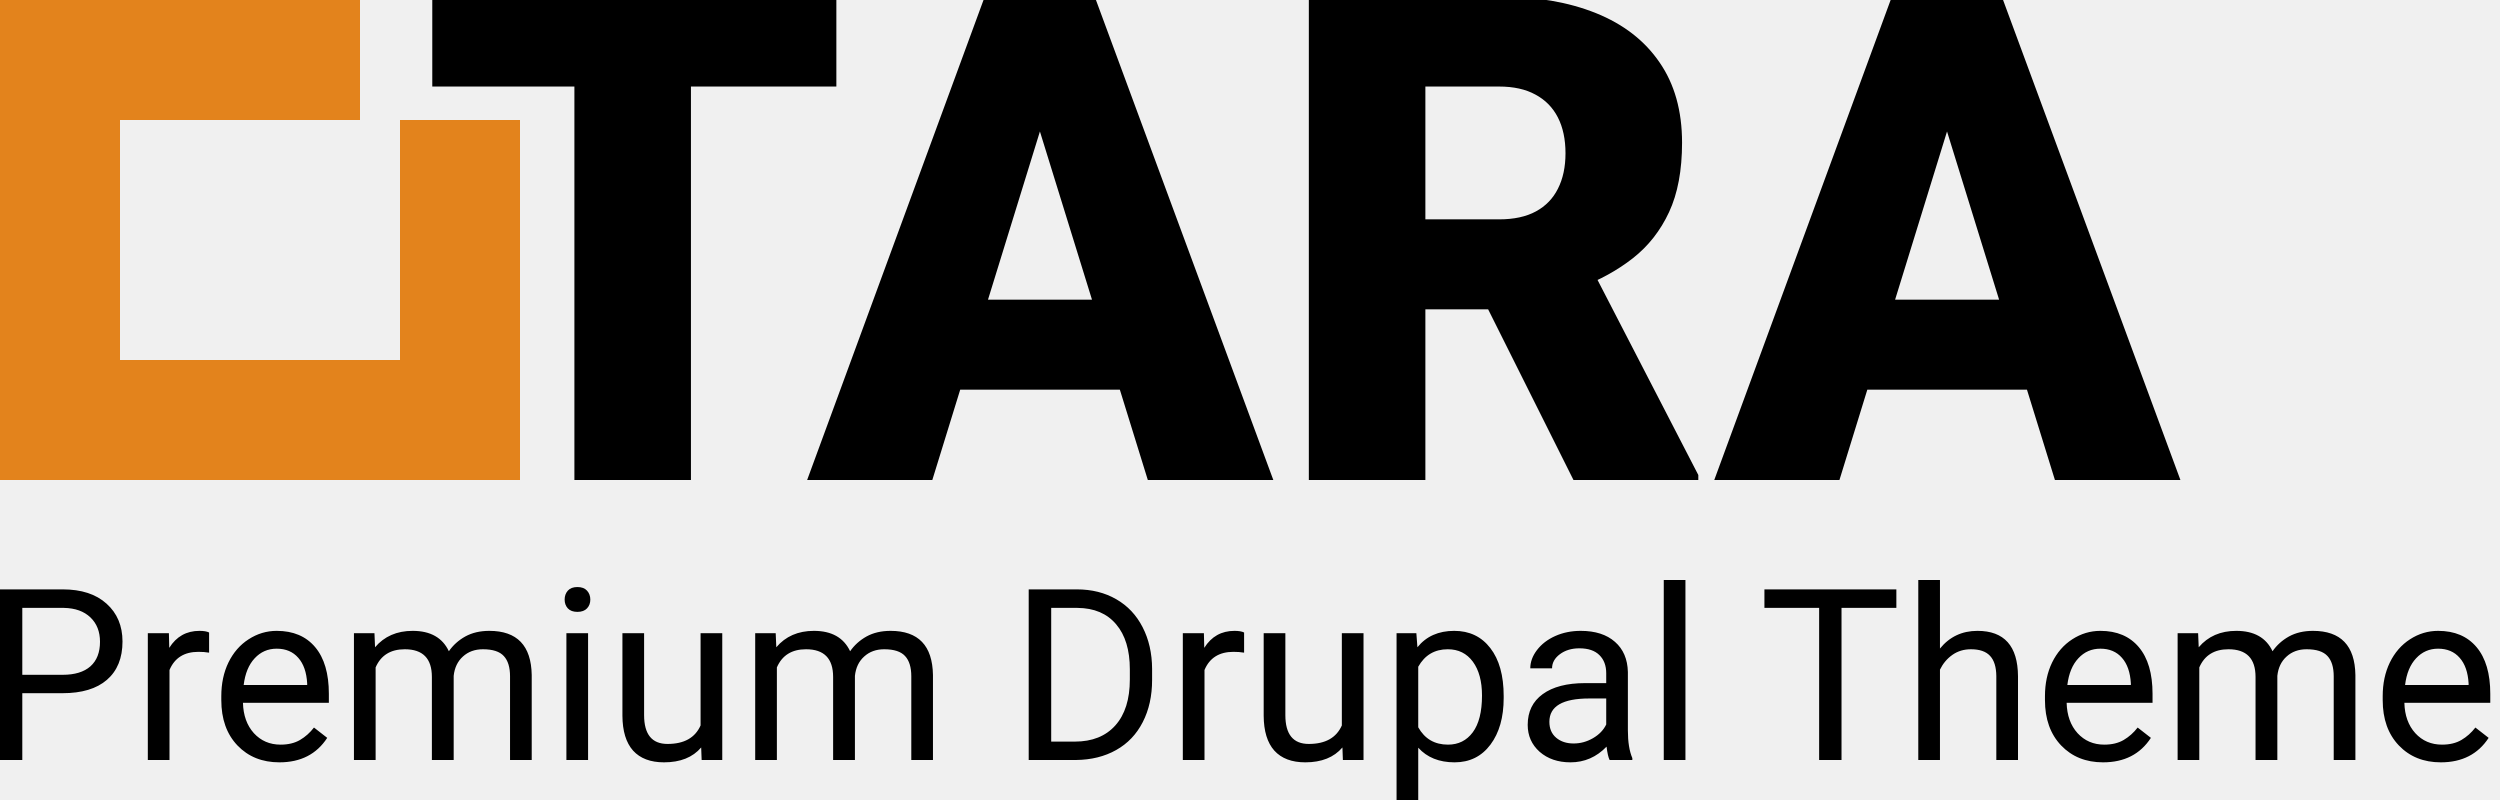
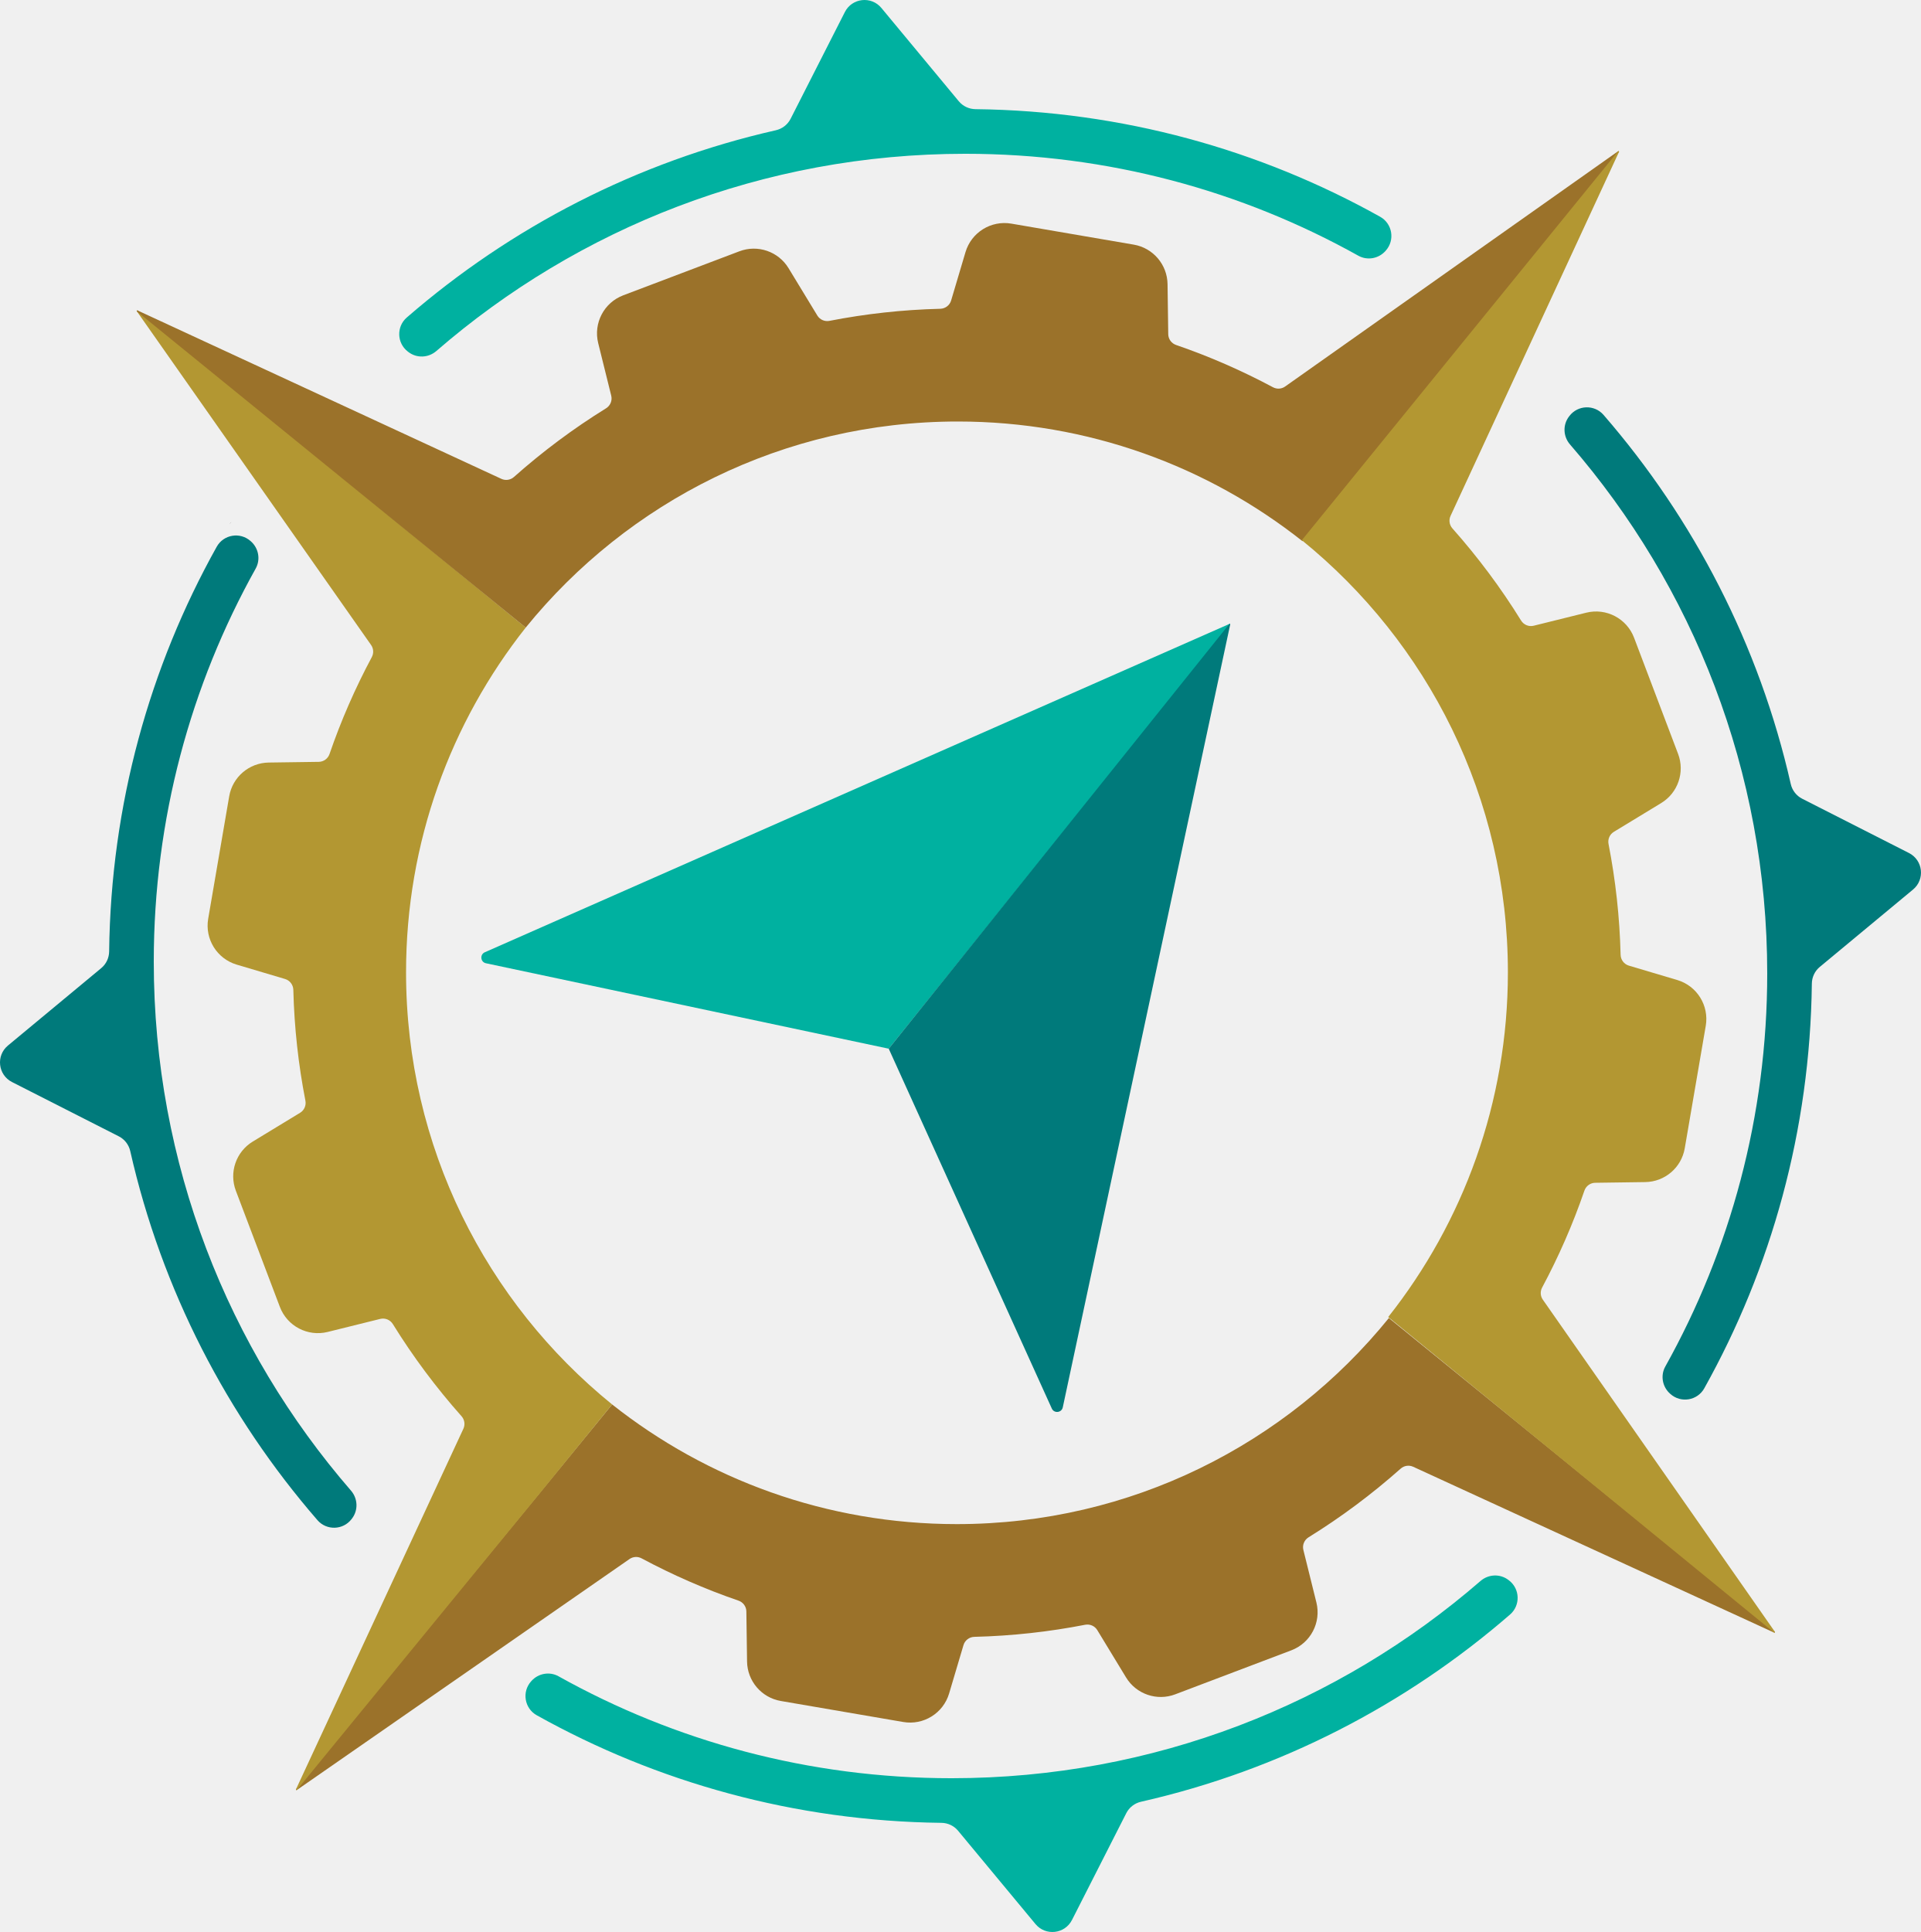
- <svg xmlns="http://www.w3.org/2000/svg" width="125" height="40" viewBox="0 0 125 40" fill="none">
-   <g clip-path="url(#clip0_1_2)">
-     <line x1="6" y1="3" x2="18" y2="3" stroke="#E3831C" stroke-width="6" />
-     <line x1="6" y1="21" x2="26" y2="21" stroke="#E3831C" stroke-width="6" />
-     <line x1="3" y1="24" x2="3" stroke="#E3831C" stroke-width="6" />
-     <line x1="23" y1="18" x2="23" y2="6" stroke="#E3831C" stroke-width="6" />
-     <path d="M34.547 -0.172V24H28.72V-0.172H34.547ZM41.818 -0.172V4.327H21.614V-0.172H41.818ZM52.51 4.908L46.616 24H40.357L49.239 -0.172H53.207L52.51 4.908ZM57.391 24L51.48 4.908L50.717 -0.172H54.734L63.666 24H57.391ZM57.158 14.985V19.484H44.757V14.985H57.158ZM65.442 -0.172H74.955C76.814 -0.172 78.43 0.105 79.803 0.658C81.175 1.212 82.232 2.031 82.974 3.115C83.726 4.2 84.103 5.539 84.103 7.133C84.103 8.516 83.887 9.673 83.455 10.602C83.023 11.532 82.42 12.301 81.645 12.91C80.882 13.508 79.991 14 78.973 14.388L77.064 15.467H69.078L69.045 10.968H74.955C75.697 10.968 76.311 10.835 76.798 10.569C77.285 10.304 77.65 9.927 77.894 9.44C78.148 8.942 78.275 8.35 78.275 7.664C78.275 6.967 78.148 6.369 77.894 5.871C77.639 5.373 77.263 4.991 76.765 4.726C76.278 4.46 75.674 4.327 74.955 4.327H71.269V24H65.442V-0.172ZM78.674 24L73.328 13.309L79.504 13.275L84.916 23.751V24H78.674ZM97.865 4.908L91.972 24H85.713L94.595 -0.172H98.562L97.865 4.908ZM102.746 24L96.836 4.908L96.072 -0.172H100.09L109.021 24H102.746ZM102.514 14.985V19.484H90.112V14.985H102.514Z" fill="black" />
-     <path d="M1.115 34.66V38H-0.01V29.469H3.137C4.07 29.469 4.801 29.707 5.328 30.184C5.859 30.66 6.125 31.291 6.125 32.076C6.125 32.904 5.865 33.543 5.346 33.992C4.83 34.438 4.09 34.66 3.125 34.66H1.115ZM1.115 33.74H3.137C3.738 33.74 4.199 33.6 4.52 33.318C4.84 33.033 5 32.623 5 32.088C5 31.58 4.84 31.174 4.52 30.869C4.199 30.564 3.76 30.406 3.201 30.395H1.115V33.74ZM10.455 32.633C10.291 32.605 10.113 32.592 9.922 32.592C9.211 32.592 8.729 32.895 8.475 33.5V38H7.391V31.66H8.445L8.463 32.393C8.818 31.826 9.322 31.543 9.975 31.543C10.185 31.543 10.346 31.57 10.455 31.625V32.633ZM13.971 38.117C13.111 38.117 12.412 37.836 11.873 37.273C11.334 36.707 11.065 35.951 11.065 35.006V34.807C11.065 34.178 11.184 33.617 11.422 33.125C11.664 32.629 12 32.242 12.43 31.965C12.863 31.684 13.332 31.543 13.836 31.543C14.66 31.543 15.301 31.814 15.758 32.357C16.215 32.9 16.443 33.678 16.443 34.69V35.141H12.148C12.164 35.766 12.346 36.272 12.693 36.658C13.045 37.041 13.49 37.232 14.029 37.232C14.412 37.232 14.736 37.154 15.002 36.998C15.268 36.842 15.5 36.635 15.699 36.377L16.361 36.893C15.83 37.709 15.033 38.117 13.971 38.117ZM13.836 32.434C13.398 32.434 13.031 32.594 12.734 32.914C12.438 33.23 12.254 33.676 12.184 34.25H15.359V34.168C15.328 33.617 15.18 33.191 14.914 32.891C14.648 32.586 14.289 32.434 13.836 32.434ZM18.723 31.66L18.752 32.363C19.217 31.816 19.844 31.543 20.633 31.543C21.52 31.543 22.123 31.883 22.443 32.562C22.654 32.258 22.928 32.012 23.264 31.824C23.604 31.637 24.004 31.543 24.465 31.543C25.855 31.543 26.562 32.279 26.586 33.752V38H25.502V33.816C25.502 33.363 25.398 33.025 25.191 32.803C24.984 32.576 24.637 32.463 24.148 32.463C23.746 32.463 23.412 32.584 23.146 32.826C22.881 33.065 22.727 33.387 22.684 33.793V38H21.594V33.846C21.594 32.924 21.143 32.463 20.24 32.463C19.529 32.463 19.043 32.766 18.781 33.371V38H17.697V31.66H18.723ZM29.404 38H28.32V31.66H29.404V38ZM28.232 29.979C28.232 29.803 28.285 29.654 28.391 29.533C28.5 29.412 28.66 29.352 28.871 29.352C29.082 29.352 29.242 29.412 29.352 29.533C29.461 29.654 29.516 29.803 29.516 29.979C29.516 30.154 29.461 30.301 29.352 30.418C29.242 30.535 29.082 30.594 28.871 30.594C28.66 30.594 28.5 30.535 28.391 30.418C28.285 30.301 28.232 30.154 28.232 29.979ZM35.059 37.373C34.637 37.869 34.018 38.117 33.201 38.117C32.525 38.117 32.01 37.922 31.654 37.531C31.303 37.137 31.125 36.555 31.121 35.785V31.66H32.205V35.756C32.205 36.717 32.596 37.197 33.377 37.197C34.205 37.197 34.756 36.889 35.029 36.272V31.66H36.113V38H35.082L35.059 37.373ZM38.785 31.66L38.815 32.363C39.279 31.816 39.906 31.543 40.695 31.543C41.582 31.543 42.185 31.883 42.506 32.562C42.717 32.258 42.99 32.012 43.326 31.824C43.666 31.637 44.066 31.543 44.527 31.543C45.918 31.543 46.625 32.279 46.648 33.752V38H45.565V33.816C45.565 33.363 45.461 33.025 45.254 32.803C45.047 32.576 44.699 32.463 44.211 32.463C43.809 32.463 43.475 32.584 43.209 32.826C42.943 33.065 42.789 33.387 42.746 33.793V38H41.656V33.846C41.656 32.924 41.205 32.463 40.303 32.463C39.592 32.463 39.105 32.766 38.844 33.371V38H37.76V31.66H38.785ZM51.435 38V29.469H53.844C54.586 29.469 55.242 29.633 55.812 29.961C56.383 30.289 56.822 30.756 57.131 31.361C57.443 31.967 57.602 32.662 57.605 33.447V33.992C57.605 34.797 57.449 35.502 57.137 36.107C56.828 36.713 56.385 37.178 55.807 37.502C55.232 37.826 54.562 37.992 53.797 38H51.435ZM52.56 30.395V37.08H53.744C54.611 37.08 55.285 36.81 55.766 36.272C56.25 35.732 56.492 34.965 56.492 33.969V33.471C56.492 32.502 56.264 31.75 55.807 31.215C55.353 30.676 54.709 30.402 53.873 30.395H52.56ZM62.205 32.633C62.041 32.605 61.863 32.592 61.672 32.592C60.961 32.592 60.478 32.895 60.225 33.5V38H59.141V31.66H60.195L60.213 32.393C60.568 31.826 61.072 31.543 61.725 31.543C61.935 31.543 62.096 31.57 62.205 31.625V32.633ZM67.121 37.373C66.699 37.869 66.08 38.117 65.264 38.117C64.588 38.117 64.072 37.922 63.717 37.531C63.365 37.137 63.188 36.555 63.184 35.785V31.66H64.268V35.756C64.268 36.717 64.658 37.197 65.439 37.197C66.268 37.197 66.818 36.889 67.092 36.272V31.66H68.176V38H67.144L67.121 37.373ZM75.184 34.9C75.184 35.865 74.963 36.643 74.522 37.232C74.08 37.822 73.482 38.117 72.728 38.117C71.959 38.117 71.353 37.873 70.912 37.385V40.438H69.828V31.66H70.818L70.871 32.363C71.312 31.816 71.926 31.543 72.711 31.543C73.473 31.543 74.074 31.83 74.516 32.404C74.961 32.978 75.184 33.777 75.184 34.801V34.9ZM74.1 34.777C74.1 34.062 73.947 33.498 73.643 33.084C73.338 32.67 72.92 32.463 72.389 32.463C71.732 32.463 71.24 32.754 70.912 33.336V36.365C71.236 36.943 71.732 37.232 72.4 37.232C72.92 37.232 73.332 37.027 73.637 36.617C73.945 36.203 74.1 35.59 74.1 34.777ZM80.481 38C80.418 37.875 80.367 37.652 80.328 37.332C79.824 37.855 79.223 38.117 78.523 38.117C77.898 38.117 77.385 37.941 76.982 37.59C76.584 37.234 76.385 36.785 76.385 36.242C76.385 35.582 76.635 35.07 77.135 34.707C77.639 34.34 78.346 34.156 79.256 34.156H80.311V33.658C80.311 33.279 80.197 32.978 79.971 32.756C79.744 32.529 79.41 32.416 78.969 32.416C78.582 32.416 78.258 32.514 77.996 32.709C77.734 32.904 77.603 33.141 77.603 33.418H76.514C76.514 33.102 76.625 32.797 76.848 32.504C77.074 32.207 77.379 31.973 77.762 31.801C78.148 31.629 78.572 31.543 79.033 31.543C79.764 31.543 80.336 31.727 80.75 32.094C81.164 32.457 81.379 32.959 81.394 33.6V36.518C81.394 37.1 81.469 37.562 81.617 37.906V38H80.481ZM78.682 37.174C79.022 37.174 79.344 37.086 79.648 36.91C79.953 36.734 80.174 36.506 80.311 36.225V34.924H79.461C78.133 34.924 77.469 35.312 77.469 36.09C77.469 36.43 77.582 36.695 77.809 36.887C78.035 37.078 78.326 37.174 78.682 37.174ZM84.272 38H83.188V29H84.272V38ZM94.818 30.395H92.076V38H90.957V30.395H88.221V29.469H94.818V30.395ZM96.998 32.428C97.478 31.838 98.103 31.543 98.873 31.543C100.213 31.543 100.889 32.299 100.9 33.81V38H99.816V33.805C99.812 33.348 99.707 33.01 99.5 32.791C99.297 32.572 98.978 32.463 98.545 32.463C98.193 32.463 97.885 32.557 97.619 32.744C97.353 32.932 97.147 33.178 96.998 33.482V38H95.914V29H96.998V32.428ZM105.154 38.117C104.295 38.117 103.596 37.836 103.057 37.273C102.518 36.707 102.248 35.951 102.248 35.006V34.807C102.248 34.178 102.367 33.617 102.605 33.125C102.848 32.629 103.184 32.242 103.613 31.965C104.047 31.684 104.516 31.543 105.02 31.543C105.844 31.543 106.484 31.814 106.941 32.357C107.398 32.9 107.627 33.678 107.627 34.69V35.141H103.332C103.348 35.766 103.529 36.272 103.877 36.658C104.229 37.041 104.674 37.232 105.213 37.232C105.596 37.232 105.92 37.154 106.186 36.998C106.451 36.842 106.684 36.635 106.883 36.377L107.545 36.893C107.014 37.709 106.217 38.117 105.154 38.117ZM105.02 32.434C104.582 32.434 104.215 32.594 103.918 32.914C103.621 33.23 103.438 33.676 103.367 34.25H106.543V34.168C106.512 33.617 106.363 33.191 106.098 32.891C105.832 32.586 105.473 32.434 105.02 32.434ZM109.906 31.66L109.936 32.363C110.4 31.816 111.027 31.543 111.816 31.543C112.703 31.543 113.307 31.883 113.627 32.562C113.838 32.258 114.111 32.012 114.447 31.824C114.787 31.637 115.188 31.543 115.648 31.543C117.039 31.543 117.746 32.279 117.77 33.752V38H116.686V33.816C116.686 33.363 116.582 33.025 116.375 32.803C116.168 32.576 115.82 32.463 115.332 32.463C114.93 32.463 114.596 32.584 114.33 32.826C114.064 33.065 113.91 33.387 113.867 33.793V38H112.777V33.846C112.777 32.924 112.326 32.463 111.424 32.463C110.713 32.463 110.227 32.766 109.965 33.371V38H108.881V31.66H109.906ZM122.041 38.117C121.182 38.117 120.482 37.836 119.943 37.273C119.404 36.707 119.135 35.951 119.135 35.006V34.807C119.135 34.178 119.254 33.617 119.492 33.125C119.734 32.629 120.07 32.242 120.5 31.965C120.934 31.684 121.402 31.543 121.906 31.543C122.73 31.543 123.371 31.814 123.828 32.357C124.285 32.9 124.514 33.678 124.514 34.69V35.141H120.219C120.234 35.766 120.416 36.272 120.764 36.658C121.115 37.041 121.561 37.232 122.1 37.232C122.482 37.232 122.807 37.154 123.072 36.998C123.338 36.842 123.57 36.635 123.77 36.377L124.432 36.893C123.9 37.709 123.104 38.117 122.041 38.117ZM121.906 32.434C121.469 32.434 121.102 32.594 120.805 32.914C120.508 33.23 120.324 33.676 120.254 34.25H123.43V34.168C123.398 33.617 123.25 33.191 122.984 32.891C122.719 32.586 122.359 32.434 121.906 32.434Z" fill="black" />
-   </g>
+ <svg xmlns="http://www.w3.org/2000/svg" id="Layer_1" data-name="Layer 1" viewBox="0 0 1005.13 1010.793">
  <defs>
-     <clipPath id="clip0_1_2">
-       <rect width="125" height="40" fill="white" />
-     </clipPath>
+     <style>
+       .cls-1 {
+         fill: #00b1a0;
+       }
+ 
+       .cls-2 {
+         fill: #9b722a;
+       }
+ 
+       .cls-3 {
+         fill: #007a7b;
+       }
+ 
+       .cls-4 {
+         fill: #b39732;
+       }
+ 
+       .cls-5 {
+         fill: none;
+         stroke: #231f20;
+         stroke-miterlimit: 10;
+       }
+     </style>
  </defs>
+   <line class="cls-5" x1="120.608" y1="273.61" x2="120.578" y2="273.58" />
+   <path class="cls-3" d="M184.153,794.504l-.222.289c-4.436,5.769-13.061,6.028-17.83.531-47.203-54.408-81.46-120.367-97.949-193.078-.757-3.336-2.928-6.175-5.977-7.725l-55.886-28.411c-7.372-3.748-8.495-13.818-2.131-19.099l48.819-40.504c2.602-2.159,4.095-5.359,4.135-8.741.901-76.792,21.219-148.921,56.283-211.714,3.602-6.45,12.281-7.872,17.767-2.924l.207.186c3.978,3.588,5.027,9.463,2.416,14.14-33.983,60.878-53.329,130.987-53.329,205.647,0,105.861,38.91,202.593,103.189,276.765,3.61,4.166,3.87,10.266.51,14.636Z" />
+   <path class="cls-1" d="M213.675,184.153l-.289-.222c-5.769-4.436-6.028-13.061-.531-17.83,54.408-47.203,120.367-81.46,193.078-97.949,3.336-.757,6.175-2.928,7.725-5.977l28.411-55.886c3.748-7.372,13.818-8.495,19.099-2.131l40.504,48.819c2.159,2.602,5.359,4.095,8.741,4.135,76.792.901,148.921,21.219,211.714,56.283,6.45,3.602,7.872,12.281,2.924,17.767l-.186.207c-3.588,3.978-9.463,5.027-14.14,2.416-60.878-33.983-130.987-53.329-205.647-53.329-105.861,0-202.593,38.91-276.765,103.189-4.166,3.61-10.266,3.87-14.636.51Z" />
+   <path class="cls-3" d="M820.977,217.894l.222-.289c4.436-5.769,13.061-6.028,17.83-.531,47.203,54.408,81.46,120.367,97.949,193.078.757,3.336,2.928,6.175,5.977,7.725l55.886,28.411c7.372,3.748,8.495,13.818,2.131,19.099l-48.819,40.504c-2.602,2.159-4.095,5.359-4.135,8.741-.901,76.792-21.219,148.921-56.283,211.714-3.602,6.45-12.281,7.872-17.767,2.924l-.207-.186c-3.978-3.588-5.027-9.463-2.416-14.14,33.983-60.878,53.329-130.987,53.329-205.647,0-105.861-38.91-202.593-103.189-276.765-3.61-4.166-3.87-10.266-.51-14.636Z" />
+   <path class="cls-1" d="M789.293,826.64l.289.222c5.769,4.436,6.028,13.061.531,17.83-54.408,47.203-120.367,81.46-193.078,97.949-3.336.757-6.175,2.928-7.725,5.977l-28.411,55.886c-3.748,7.372-13.818,8.495-19.099,2.131l-40.504-48.819c-2.159-2.602-5.359-4.095-8.741-4.135-76.792-.901-148.921-21.219-211.714-56.283-6.45-3.602-7.872-12.281-2.924-17.767l.186-.207c3.588-3.978,9.463-5.027,14.14-2.416,60.878,33.983,130.987,53.329,205.647,53.329,105.861,0,202.593-38.91,276.765-103.189,4.166-3.61,10.266-3.87,14.636-.51Z" />
+   <line class="cls-5" x1="680.608" y1="806.697" x2="680.578" y2="806.697" />
+   <line class="cls-5" x1="680.608" y1="806.697" x2="680.578" y2="806.697" />
+   <path class="cls-2" d="M732.863,768.381c-14.977,13.3-31.07,25.325-48.177,35.912-2.246,1.39-3.355,4.048-2.719,6.612l6.819,27.494c2.593,10.456-3.037,21.201-13.111,25.019l-60.767,23.031c-9.585,3.633-20.397-.085-25.722-8.843l-15.057-24.767c-1.323-2.175-3.852-3.272-6.351-2.785-18.824,3.67-38.191,5.829-57.961,6.318-2.635.065-4.935,1.793-5.686,4.32l-7.525,25.32c-3.07,10.328-13.375,16.732-23.994,14.909l-64.05-10.989c-10.104-1.734-17.535-10.425-17.677-20.676l-.364-26.183c-.036-2.567-1.69-4.812-4.119-5.646-17.567-6.032-34.517-13.466-50.69-22.118-2.018-1.079-4.459-.951-6.335.36l-174.051,120.837c-.289.202-.633-.168-.409-.442l127.941-155.542,27.387-33.466,10.031-12.28c49.577,39.212,112.224,62.617,180.342,62.617,91.311,0,172.773-42.038,226.089-107.816l13.678,11.125,32.19,26.171,156.033,126.776c.276.226.003.661-.321.511l-188.849-86.763c-2.194-1.019-4.768-.622-6.576.984Z" />
+   <path class="cls-1" d="M643.627,326.823l-178.611,221.839-210.747-44.7c-2.885-.612-3.296-4.561-.599-5.753l389.639-171.798c.257-.114.494.194.318.413Z" />
+   <path class="cls-3" d="M643.209,326.487l-178.193,222.174,85.325,188.259c1.21,2.671,5.128,2.248,5.741-.619l87.599-409.591c.059-.277-.295-.445-.472-.224Z" />
+   <path class="cls-4" d="M241.472,740.931c-13.3-14.977-25.325-31.07-35.912-48.177-1.39-2.246-4.048-3.355-6.612-2.719l-27.494,6.819c-10.456,2.593-21.201-3.037-25.019-13.111l-23.031-60.767c-3.633-9.585.085-20.397,8.843-25.722l24.767-15.057c2.175-1.323,3.272-3.852,2.785-6.351-3.67-18.824-5.829-38.191-6.318-57.961-.065-2.635-1.793-4.935-4.32-5.686l-25.32-7.525c-10.328-3.07-16.732-13.375-14.909-23.994l10.989-64.05c1.734-10.104,10.425-17.535,20.676-17.677l26.183-.364c2.567-.036,4.812-1.69,5.646-4.119,6.03-17.559,13.46-34.504,22.108-50.671,1.085-2.028.949-4.483-.378-6.361l-122.549-174.567c-.204-.288.166-.634.44-.411l157.285,128.465,33.466,27.387,12.28,10.031c-39.212,49.577-62.617,112.224-62.617,180.342,0,91.311,42.038,172.773,107.816,226.089l-11.125,13.678-26.171,32.19-127.6,155.806c-.226.276-.661.003-.511-.321l87.587-188.622c1.019-2.194.622-4.768-.984-6.576Z" />
+   <path class="cls-2" d="M268.918,249.543c14.978-13.302,31.073-25.328,48.181-35.916,2.246-1.39,3.355-4.048,2.719-6.612l-6.819-27.494c-2.593-10.456,3.037-21.201,13.111-25.019l60.767-23.031c9.585-3.633,20.397.085,25.722,8.843l15.057,24.767c1.323,2.175,3.852,3.272,6.351,2.785,18.824-3.67,38.191-5.829,57.961-6.318,2.635-.065,4.935-1.793,5.686-4.32l7.525-25.32c3.07-10.328,13.375-16.732,23.994-14.909l64.05,10.989c10.104,1.734,17.535,10.425,17.677,20.676l.364,26.183c.036,2.567,1.69,4.812,4.119,5.646,17.559,6.03,34.504,13.46,50.671,22.108,2.028,1.085,4.483.949,6.361-.378l174.23-123.102c.288-.204.634.166.411.44l-128.129,157.838-27.387,33.466-10.031,12.28c-49.577-39.212-112.224-62.617-180.342-62.617-91.311,0-172.773,42.038-226.089,107.816l-13.678-11.125-32.19-26.171L71.662,162.938c-.278-.226-.005-.662.319-.512l190.367,88.105c2.193,1.015,4.763.617,6.569-.987Z" />
+   <path class="cls-4" d="M759.96,276.466c13.303,14.98,25.332,31.077,35.921,48.188,1.389,2.244,4.044,3.351,6.606,2.716l27.504-6.822c10.453-2.593,21.195,3.036,25.011,13.107l23.034,60.776c3.632,9.582-.085,20.391-8.84,25.714l-24.775,15.062c-2.173,1.321-3.269,3.848-2.782,6.345,3.671,18.827,5.831,38.197,6.319,57.97.065,2.633,1.791,4.93,4.315,5.681l25.329,7.528c10.325,3.069,16.727,13.371,14.905,23.987l-10.991,64.061c-1.733,10.101-10.422,17.53-20.67,17.672l-26.192.364c-2.565.036-4.807,1.689-5.64,4.114-6.033,17.569-13.467,34.523-22.121,50.698-1.078,2.015-.95,4.454.36,6.328l121.414,173.765c.198.283-.165.62-.432.401l-156.126-127.644-33.466-27.387-12.28-10.031c39.212-49.577,62.617-112.224,62.617-180.342,0-91.311-42.038-172.773-107.816-226.089l11.125-13.678,26.171-32.19,128.142-157.586c.221-.272.648-.005.501.313l-88.127,190.416c-1.014,2.191-.616,4.758.986,6.563Z" />
</svg>
